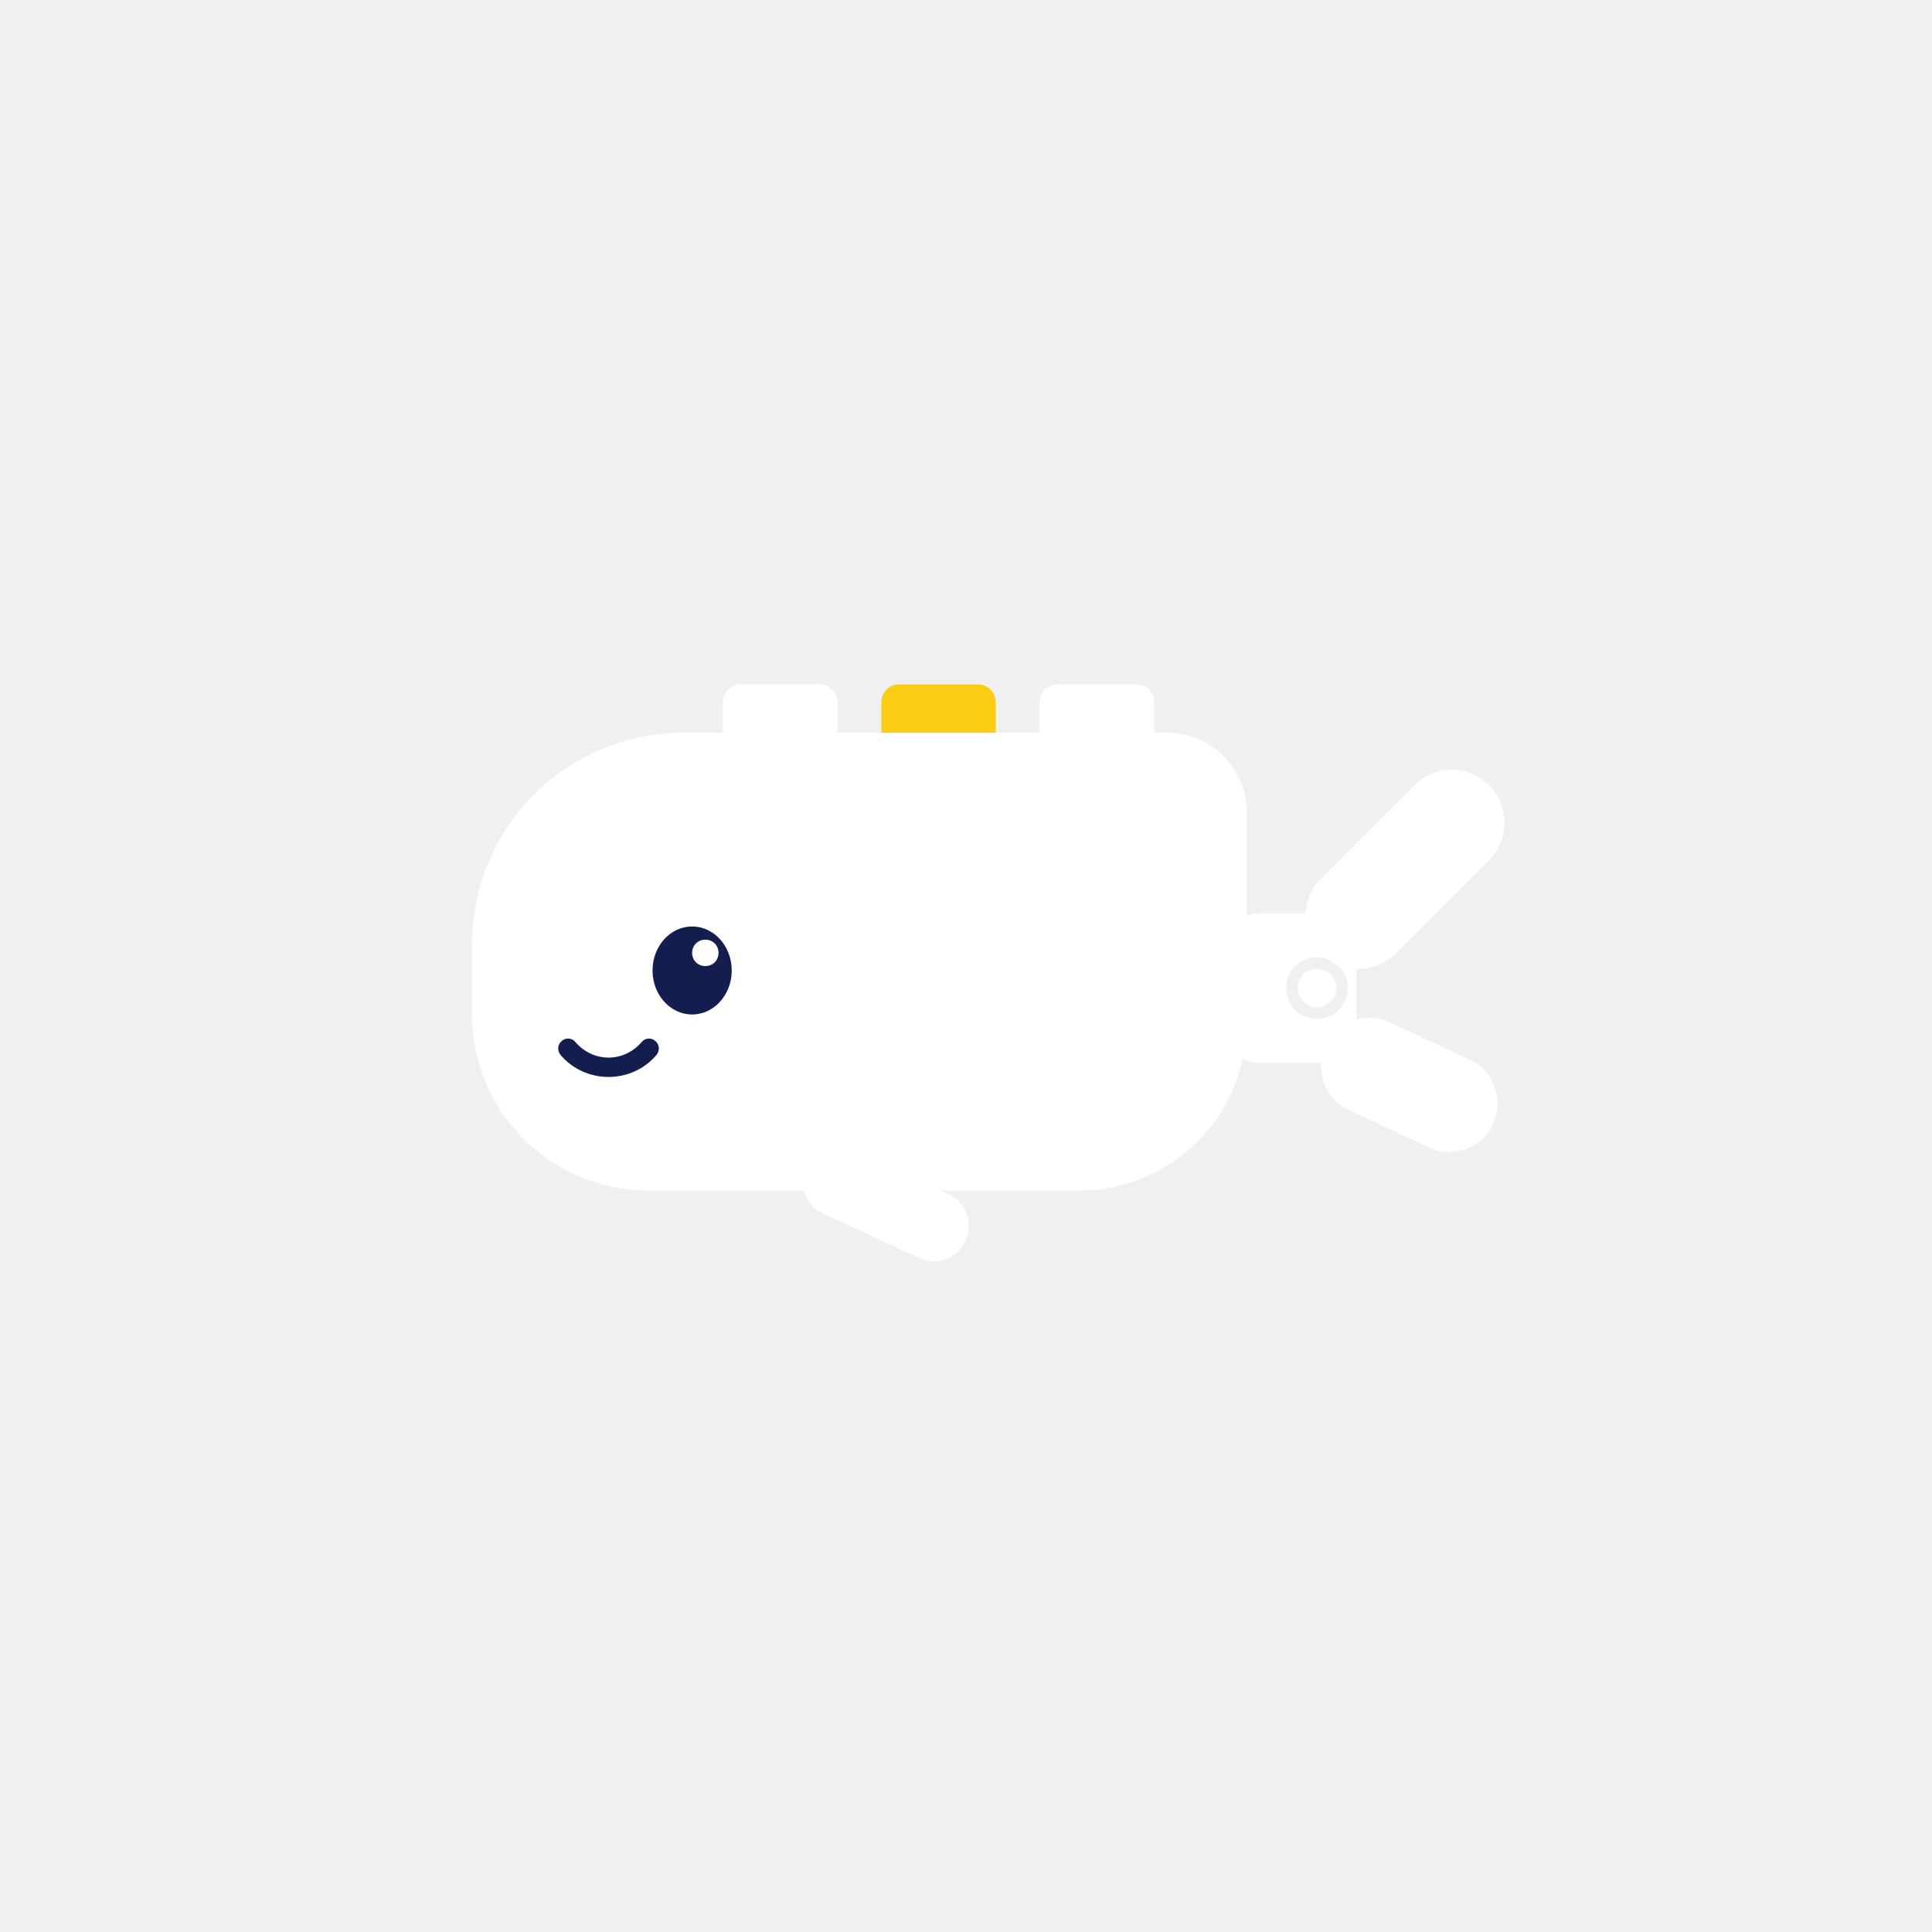
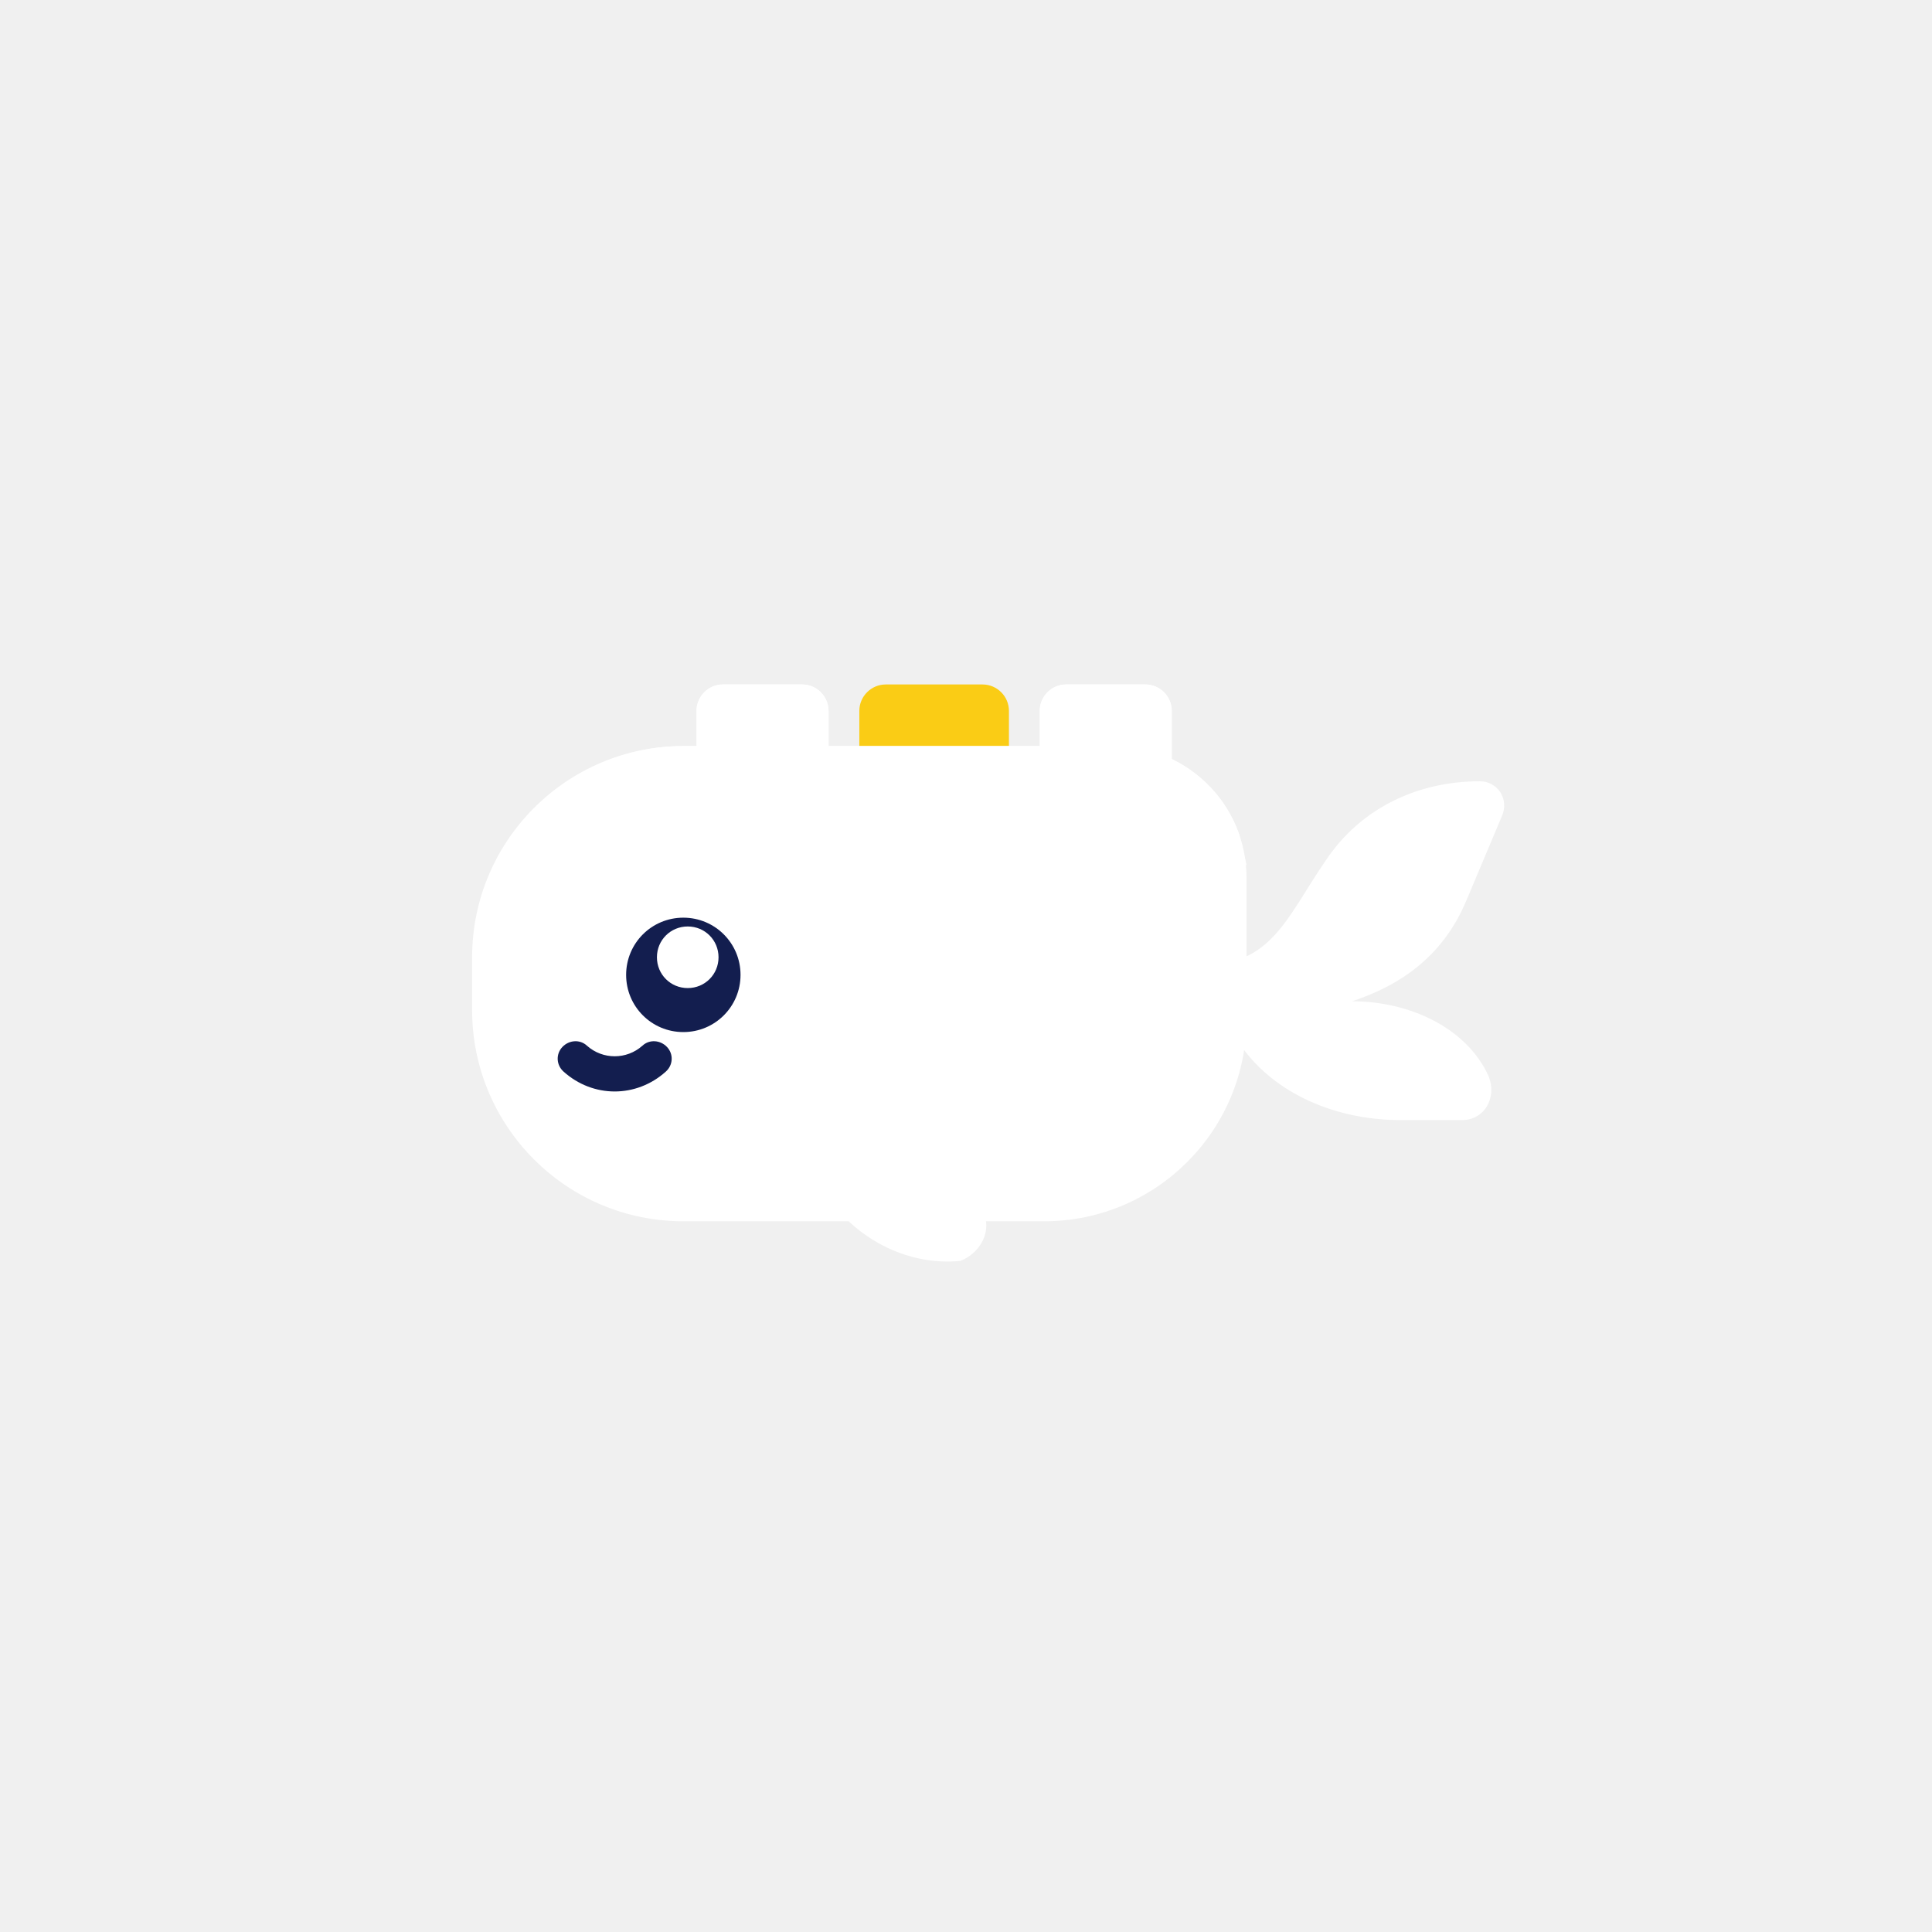
<svg xmlns="http://www.w3.org/2000/svg" viewBox="0 0 108 108" width="108" height="108" fill="none">
  <g transform="translate(26.392 38.262) scale(0.24597)">
-     <path d="M97 0L115 0C117.2 0 119 1.8 119 4L119 17L93 17L93 4C93 1.8 94.8 0 97 0Z" fill="#FACC15" />
-     <path d="M48 11L158 11C167.9 11 176 19.1 176 29L176 77C176 98 159 115 138 115L40 115C17.9 115 0 97.1 0 75L0 59C0 32.5 21.5 11 48 11ZM61 0L79 0C81.2 0 83 1.8 83 4L83 17L57 17L57 4C57 1.8 58.8 0 61 0ZM133 0L151 0C153.2 0 155 1.8 155 4L155 17L129 17L129 4C129 1.8 130.8 0 133 0ZM179 52L193 52C197.4 52 201 55.6 201 60L201 78C201 82.4 197.4 86 193 86L179 86C174.6 86 171 82.4 171 78L171 60C171 55.6 174.6 52 179 52ZM192.9 44.1L214.1 22.9C218.8 18.2 226.4 18.2 231.1 22.9C235.8 27.6 235.8 35.2 231.1 39.9L209.9 61.1C205.2 65.8 197.6 65.8 192.9 61.1C188.2 56.4 188.2 48.8 192.9 44.1ZM208.6 76.8L226.7 85.3C232.2 87.8 234.6 94.4 232 99.9C229.5 105.4 222.9 107.8 217.4 105.2L199.3 96.7C193.8 94.2 191.4 87.6 194 82.1C196.5 76.6 203.1 74.2 208.6 76.8ZM86.5 105.7L108.3 115.8C112.3 117.7 114 122.4 112.1 126.5C110.3 130.5 105.5 132.2 101.5 130.3L79.7 120.2C75.7 118.3 74 113.6 75.9 109.5C77.7 105.5 82.5 103.8 86.5 105.7ZM192 62C188.1 62 185 65.1 185 69C185 72.9 188.1 76 192 76C195.9 76 199 72.9 199 69C199 65.1 195.9 62 192 62ZM192 64.6C194.4 64.6 196.4 66.6 196.4 69C196.4 71.4 194.4 73.4 192 73.4C189.6 73.4 187.6 71.4 187.6 69C187.6 66.6 189.6 64.6 192 64.6Z" fill="#FFFFFF" />
-     <path d="M4.4 39C12.2 21.9 29.2 11 48 11L158 11C167.9 11 176 19.1 176 29L176 39L4.4 39ZM61 0L79 0C81.2 0 83 1.8 83 4L83 17L57 17L57 4C57 1.8 58.8 0 61 0ZM133 0L151 0C153.2 0 155 1.8 155 4L155 17L129 17L129 4C129 1.8 130.8 0 133 0Z" fill="#FFFFFF" />
-     <path d="M50 55C45 55 41 59.5 41 65C41 70.5 45 75 50 75C55 75 59 70.5 59 65C59 59.5 55 55 50 55ZM41.9 84.2C42.7 83.2 42.6 81.8 41.6 81C40.7 80.2 39.3 80.3 38.5 81.3C36.6 83.5 33.9 84.8 31 84.8C28.1 84.8 25.4 83.5 23.5 81.3C22.7 80.3 21.3 80.2 20.4 81C19.4 81.8 19.3 83.2 20.1 84.2C22.8 87.4 26.8 89.2 31 89.2C35.2 89.2 39.2 87.4 41.9 84.2Z" fill="#131E4F" />
-     <path d="M53 58C54.7 58 56 59.3 56 61C56 62.7 54.7 64 53 64C51.3 64 50 62.7 50 61C50 59.3 51.3 58 53 58Z" fill="#FFFFFF" />
+     <path d="M94 0H116C119.3 0 122 2.7 122 6V22H88V6C88 2.7 90.7 0 94 0Z" fill="#FACC15" />
+     <path d="M48 14H146C162.6 14 176 27.4 176 44V76C176 101.4 155.4 122 130 122H48C21.5 122 0 100.5 0 74V62C0 35.5 21.5 14 48 14ZM57 0H75C78.3 0 81 2.7 81 6V22H51V6C51 2.7 53.7 0 57 0ZM135 0H153C156.3 0 159 2.7 159 6V22H129V6C129 2.7 131.7 0 135 0ZM163 63C181 66 185 53 194 40C202 28 215 22 229 22C233 22 235.8 26 234 30L226 49C221 61 212 68 200 72C213 72 226 78 231 89C233 94 230 99 225 99H211C195 99 181 92 174 81H163V63ZM87 105C96 104 108 108 115 118C119 123 116 129 111 131C99 132.2 88 126 82 118C78 113 81 107 87 105Z" fill="#FFFFFF" />
+     <path d="M6 39C14.4 23.9 30.4 14 48 14H146C159 14 170.2 22.3 174.3 34L176 41H12C8 41 6 40 6 39ZM57 0H75C78.3 0 81 2.7 81 6V22H51V6C51 2.7 53.7 0 57 0ZM135 0H153C156.3 0 159 2.7 159 6V22H129V6C129 2.7 131.7 0 135 0Z" fill="#FFFFFF" />
+     <path d="M48 53C40.8 53 35 58.8 35 66C35 73.2 40.8 79 48 79C55.2 79 61 73.2 61 66C61 58.8 55.2 53 48 53ZM44 88C45.7 86.5 45.8 84 44.3 82.4C42.8 80.8 40.3 80.6 38.7 82.1C35.1 85.3 29.7 85.3 26.1 82.1C24.5 80.6 22 80.8 20.5 82.4C19 84 19.1 86.5 20.8 88C27.5 94 37.3 94 44 88Z" fill="#131E4F" />
+     <path d="M49 55C52.9 55 56 58.1 56 62C56 65.9 52.9 69 49 69C45.1 69 42 65.9 42 62C42 58.1 45.1 55 49 55Z" fill="#FFFFFF" />
  </g>
</svg>
